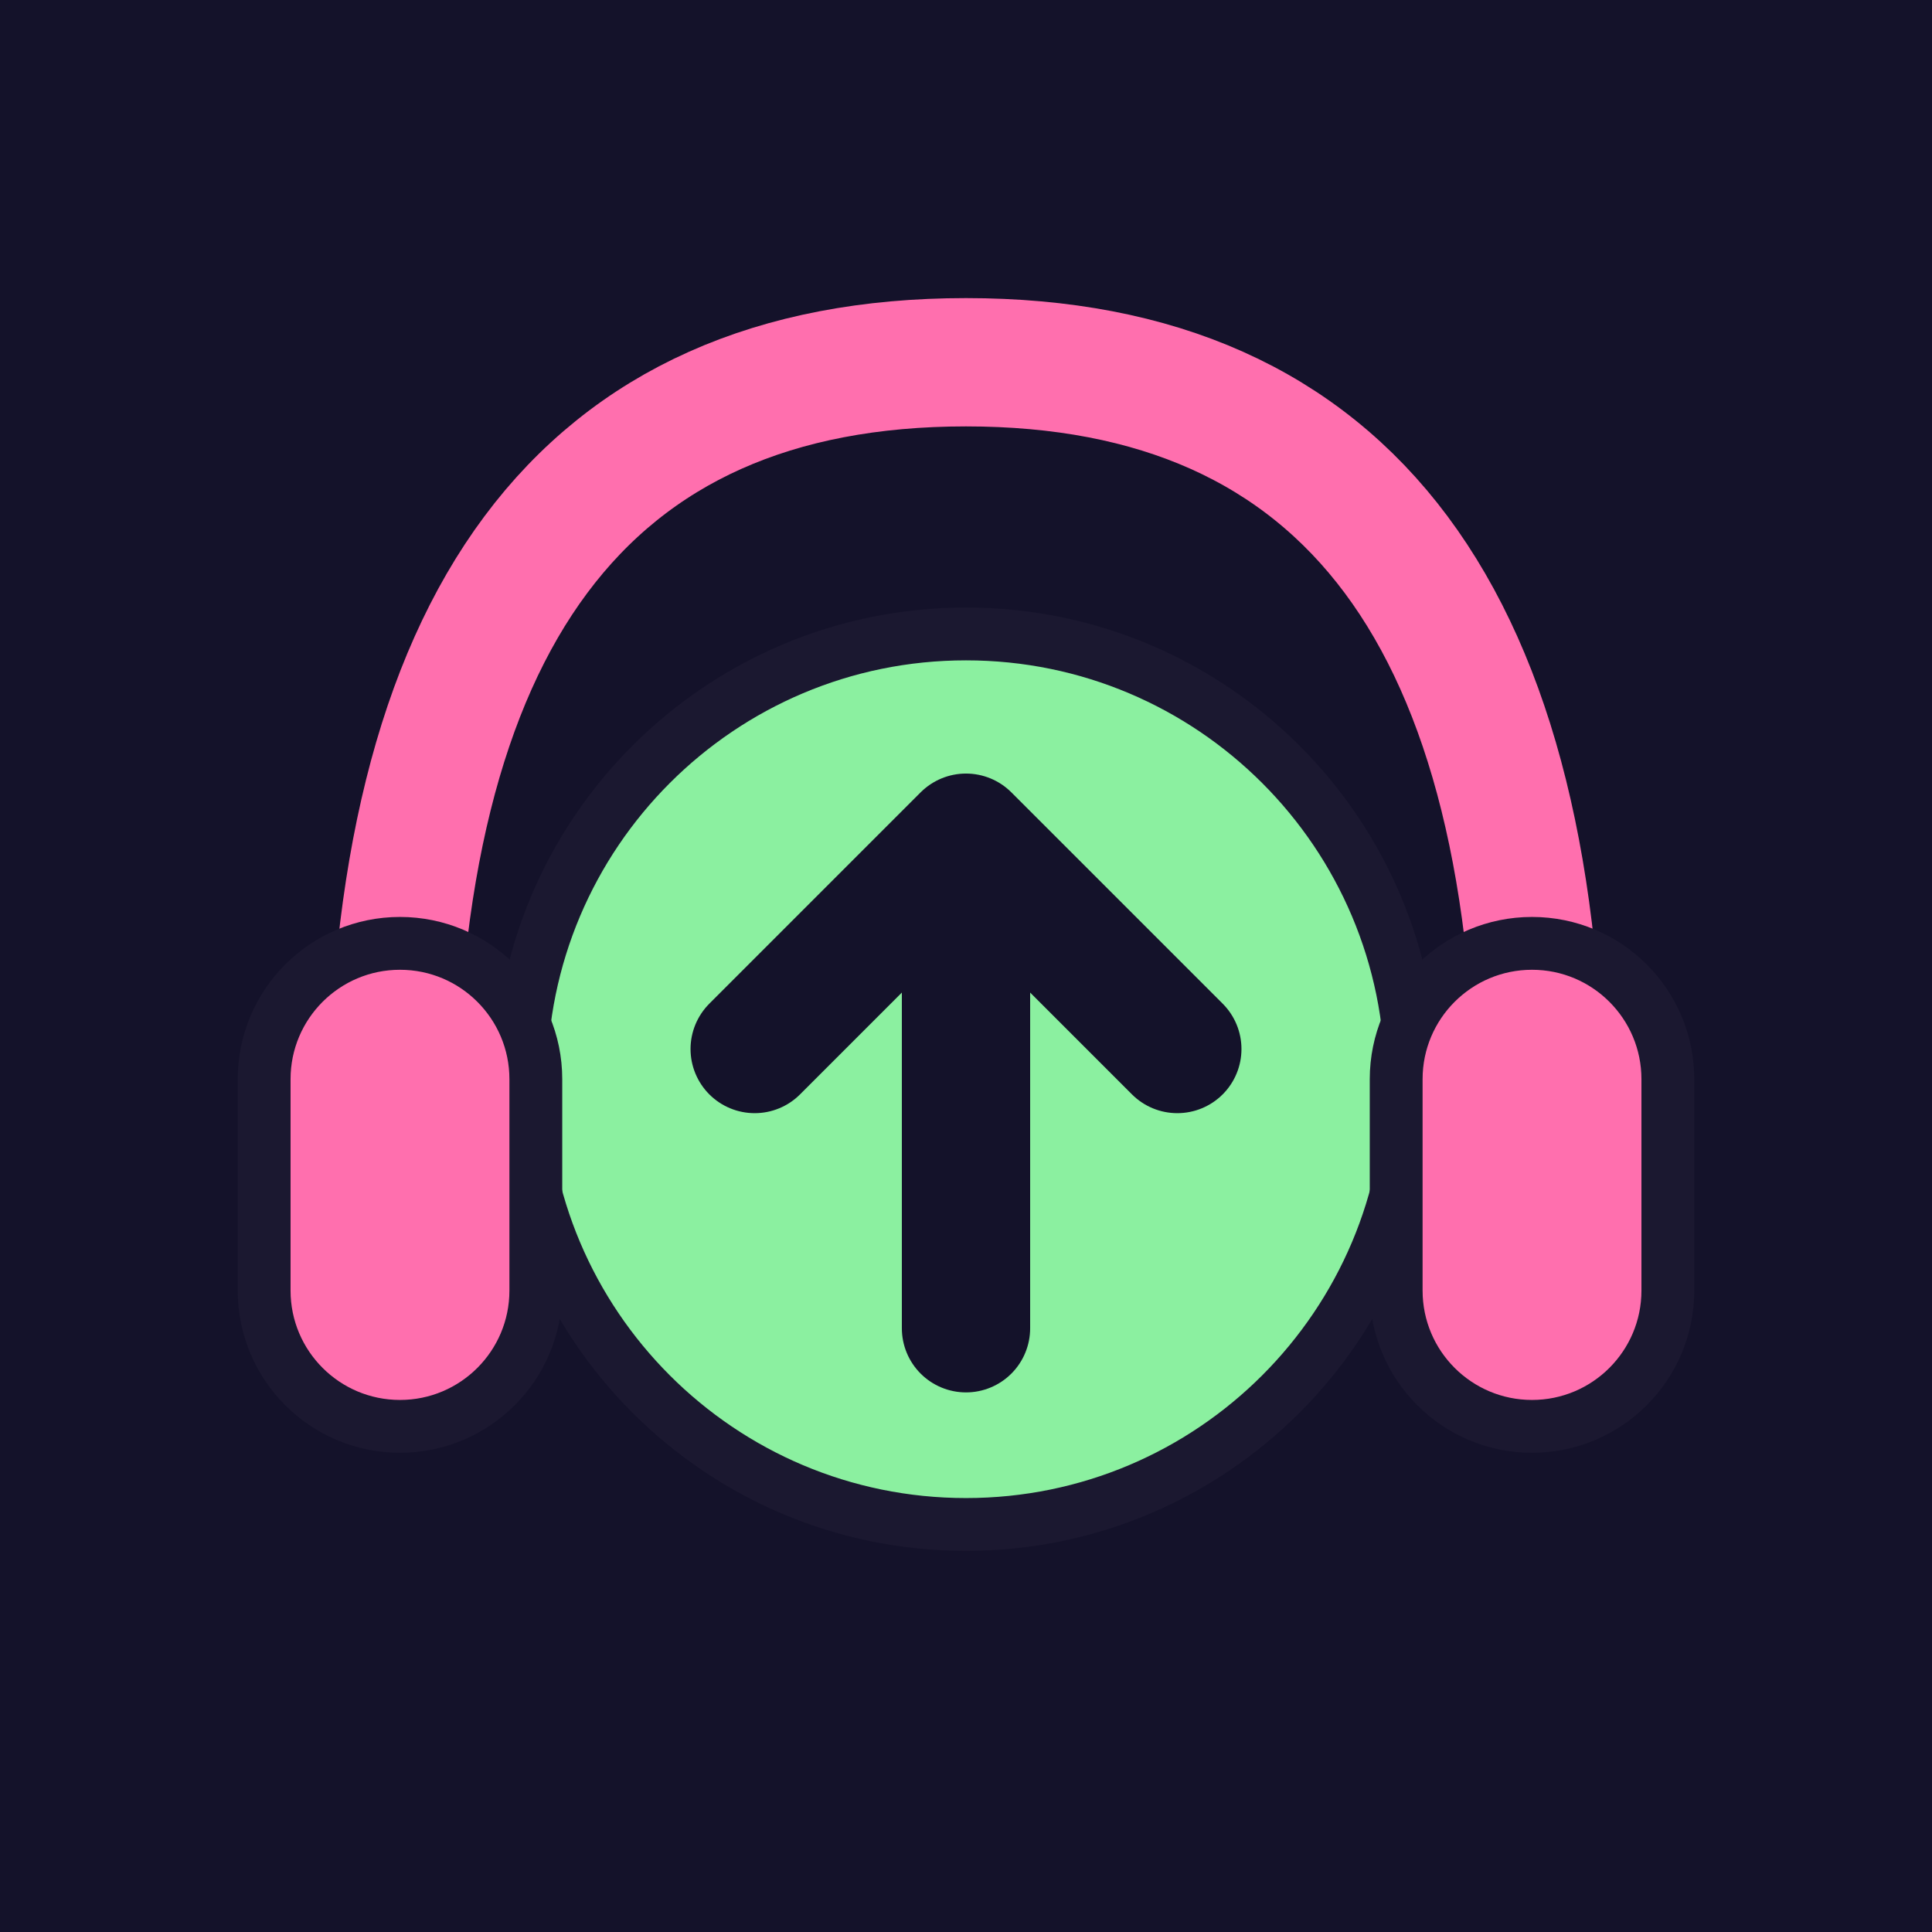
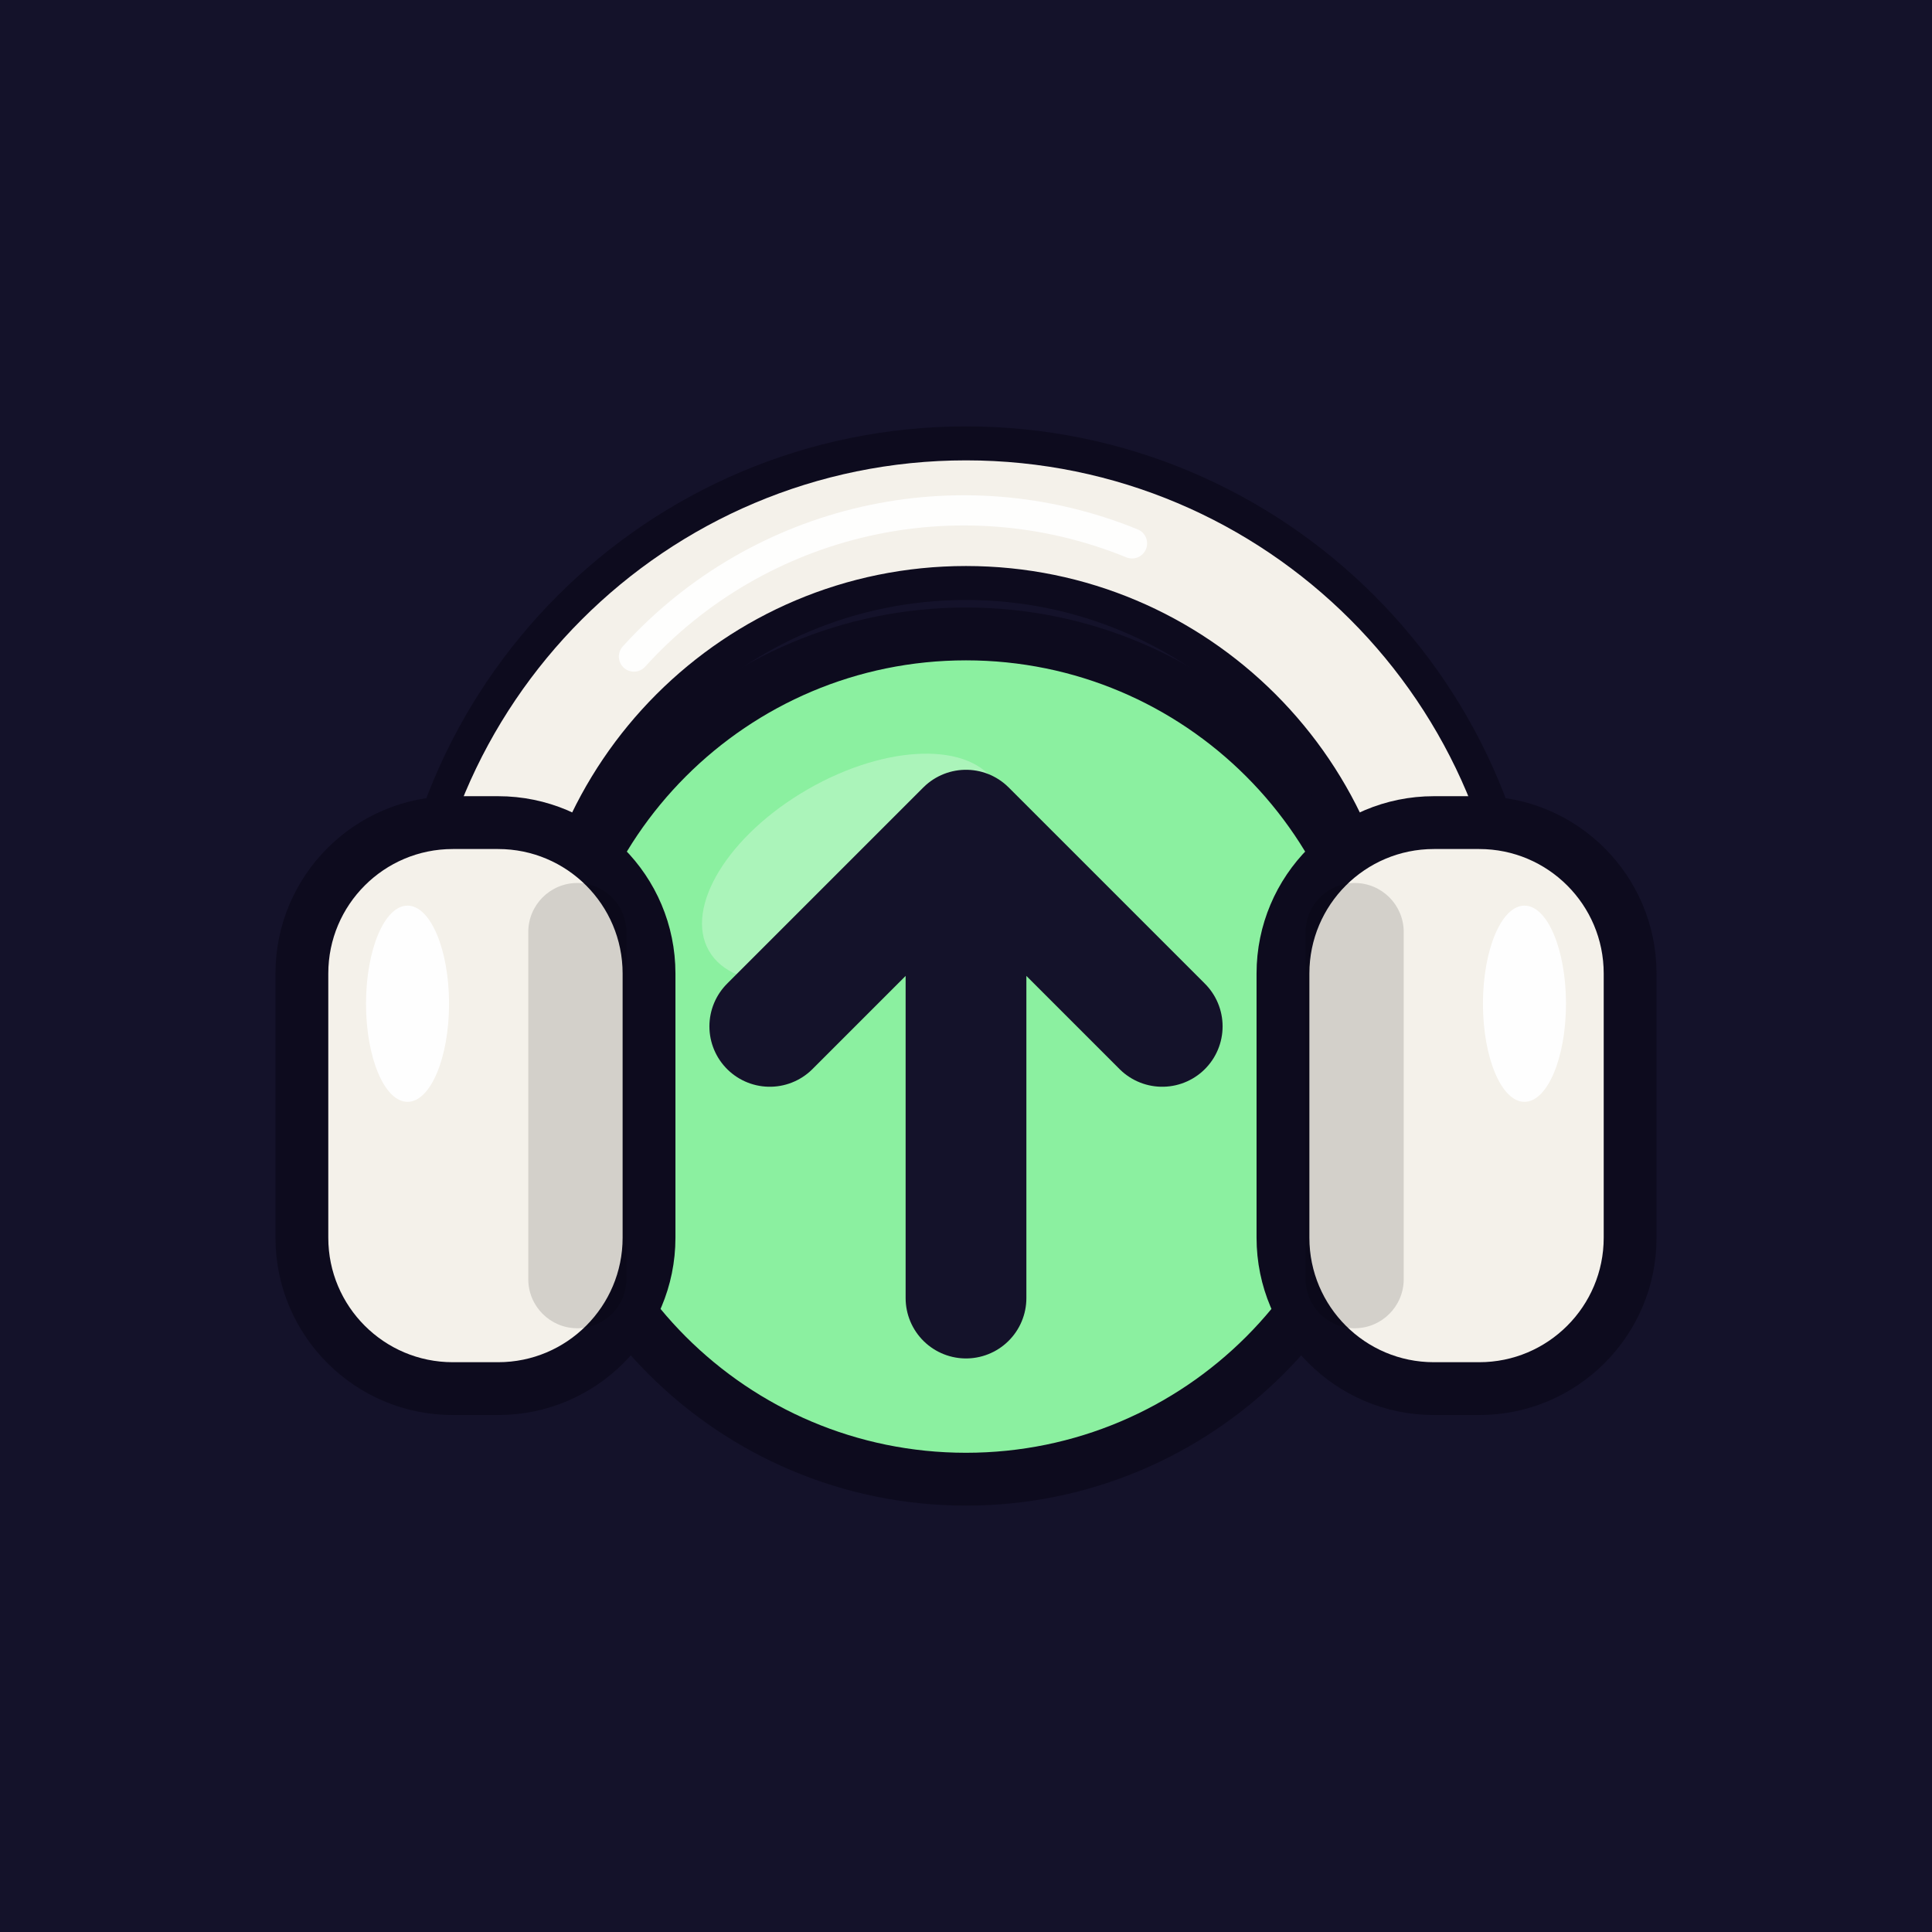
<svg xmlns="http://www.w3.org/2000/svg" width="512" height="512" viewBox="0 0 512 512">
  <rect width="512" height="512" fill="#14122A" />
-   <circle cx="256" cy="286" r="118" fill="#8BF0A0" stroke="#1B1830" stroke-width="14" />
-   <path d="M256 352 V226 M200 278 L256 222 L312 278" fill="none" stroke="#14122A" stroke-width="34" stroke-linecap="round" stroke-linejoin="round" />
-   <path d="M104 300 Q104 96 256 96 Q408 96 408 300" fill="none" stroke="#FF6FAE" stroke-width="34" stroke-linecap="round" />
-   <rect x="70" y="250" width="72" height="128" rx="36" fill="#FF6FAE" stroke="#1B1830" stroke-width="14" />
-   <rect x="370" y="250" width="72" height="128" rx="36" fill="#FF6FAE" stroke="#1B1830" stroke-width="14" />
+   <g transform="translate(0,4)">
+     <circle cx="256" cy="276" r="112" fill="#8BF0A0" stroke="#0D0B1E" stroke-width="14" />
+     <ellipse cx="226" cy="226" rx="44" ry="24" fill="#FFFFFF" opacity="0.28" transform="rotate(-30 226 226)" />
+     <path d="M256 340 V218 M204 268 L256 216 L308 268" fill="none" stroke="#14122A" stroke-width="32" stroke-linecap="round" stroke-linejoin="round" />
+     <path d="M126 262 A130 130 0 0 1 386 262" fill="none" stroke="#0D0B1E" stroke-width="46" stroke-linecap="round" />
+     <path d="M126 262 A130 130 0 0 1 386 262" fill="none" stroke="#F4F1EA" stroke-width="28" stroke-linecap="round" />
+     <path d="M168 170 A118 118 0 0 1 300 140" fill="none" stroke="#FFFFFF" stroke-width="8" stroke-linecap="round" opacity="0.9" />
+     <rect x="80" y="214" width="92" height="150" rx="40" fill="#F4F1EA" stroke="#0D0B1E" stroke-width="14" />
+     <rect x="140" y="230" width="26" height="118" rx="13" fill="#000" opacity="0.14" />
+     <ellipse cx="108" cy="262" rx="11" ry="26" fill="#FFFFFF" opacity="0.95" />
+     <rect x="340" y="214" width="92" height="150" rx="40" fill="#F4F1EA" stroke="#0D0B1E" stroke-width="14" />
+     <rect x="346" y="230" width="26" height="118" rx="13" fill="#000" opacity="0.14" />
+     <ellipse cx="404" cy="262" rx="11" ry="26" fill="#FFFFFF" opacity="0.95" />
+   </g>
</svg>
